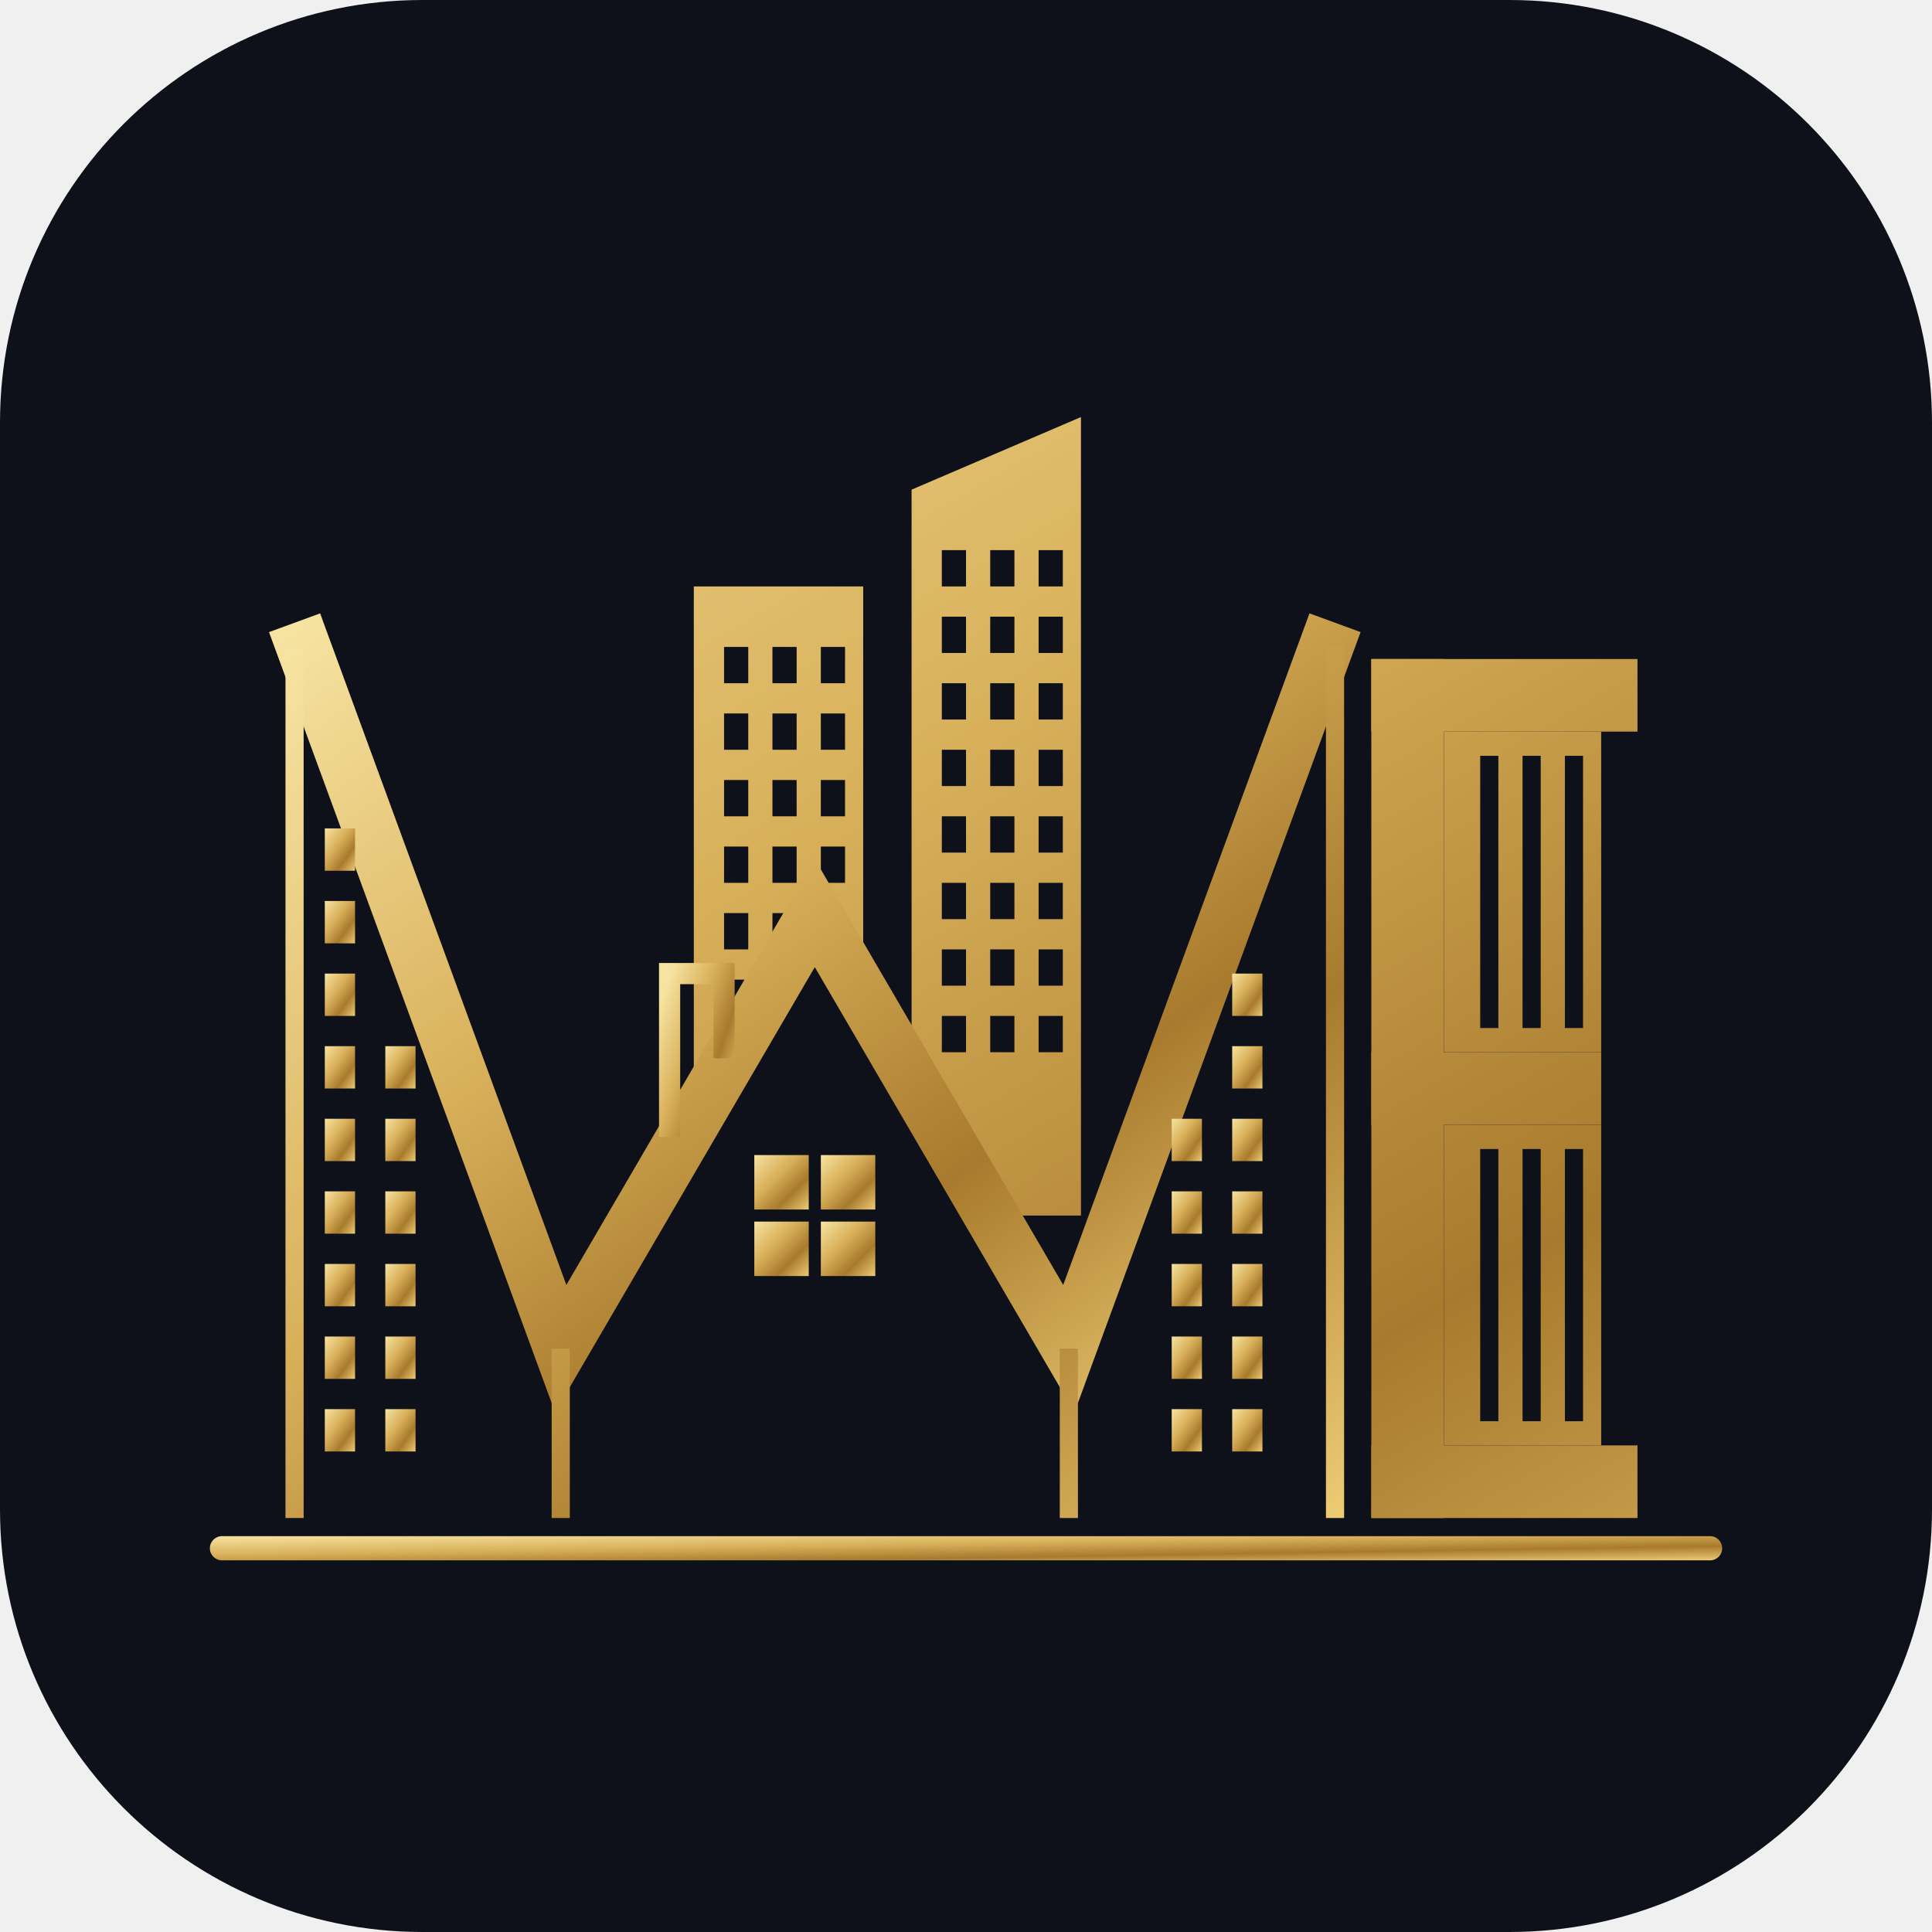
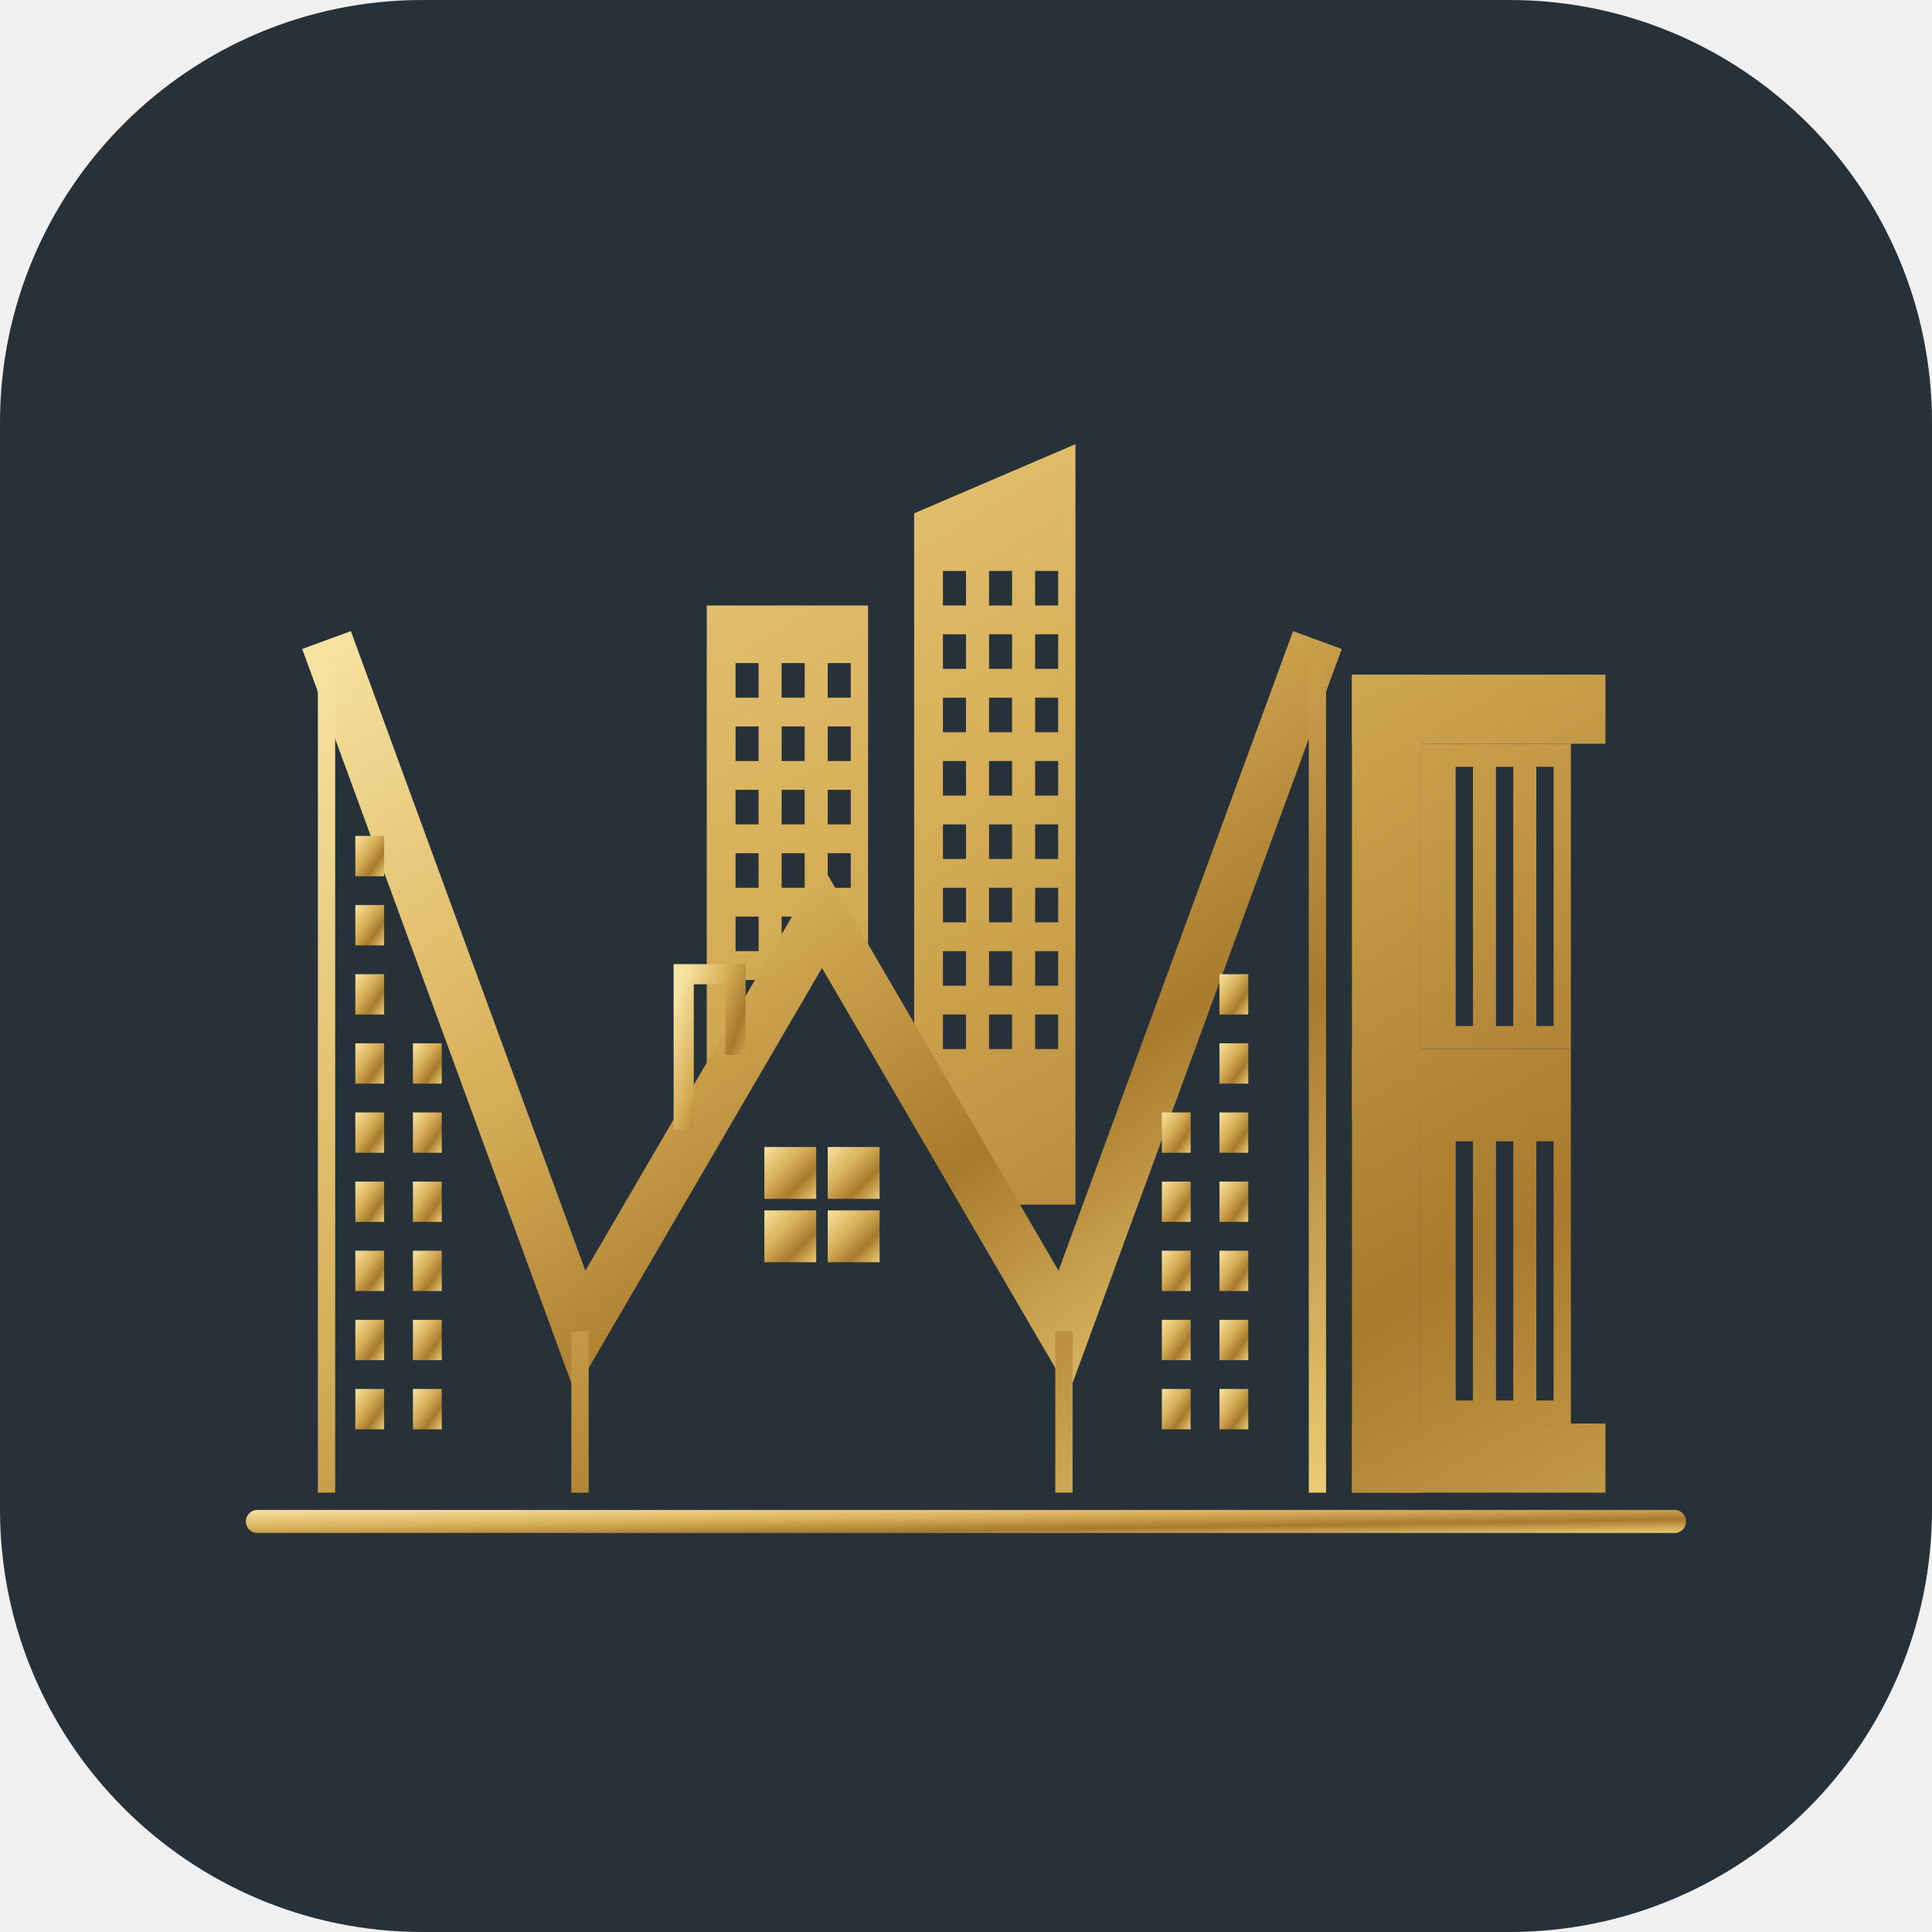
- <svg xmlns="http://www.w3.org/2000/svg" viewBox="0 0 512 512" width="512" height="512" role="img" aria-label="WE-estate app icon">
+ <svg xmlns="http://www.w3.org/2000/svg" viewBox="0 0 512.0 512.0" width="512" height="512" role="img" aria-label="WE-estate app icon">
  <defs>
    <linearGradient id="gz" x1="0" y1="0" x2="1" y2="1">
      <stop offset="0" stop-color="#f7e3a1" />
      <stop offset=".4" stop-color="#d8b05a" />
      <stop offset=".7" stop-color="#a87a2d" />
      <stop offset="1" stop-color="#eccb73" />
    </linearGradient>
  </defs>
-   <rect width="512" height="512" rx="112" fill="#0e1119" />
-   <g transform="translate(46.0 97.7) scale(1.6031)">
+   <rect width="512" height="512" rx="112" fill="#26313a" />
+   <g transform="translate(56.0 105.5) scale(1.5267)">
    <g transform="translate(-64 -10)">
      <mask id="m8" maskUnits="userSpaceOnUse" x="0" y="0" width="400" height="230">
        <g fill="white">
          <path d="M150 46H178V150H150Z" />
          <path d="M186 30L214 18V150H186Z" />
          <rect x="262" y="58" width="12" height="142" />
          <rect x="262" y="58" width="44" height="12" />
          <rect x="262" y="123" width="38" height="12" />
          <rect x="262" y="188" width="44" height="12" />
          <rect x="274" y="70" width="26" height="53" />
          <rect x="274" y="135" width="26" height="53" />
        </g>
        <g fill="black">
          <rect x="155" y="56" width="4" height="6" />
          <rect x="163" y="56" width="4" height="6" />
          <rect x="171" y="56" width="4" height="6" />
          <rect x="155" y="67" width="4" height="6" />
          <rect x="163" y="67" width="4" height="6" />
          <rect x="171" y="67" width="4" height="6" />
          <rect x="155" y="78" width="4" height="6" />
          <rect x="163" y="78" width="4" height="6" />
          <rect x="171" y="78" width="4" height="6" />
          <rect x="155" y="89" width="4" height="6" />
          <rect x="163" y="89" width="4" height="6" />
          <rect x="171" y="89" width="4" height="6" />
          <rect x="155" y="100" width="4" height="6" />
          <rect x="163" y="100" width="4" height="6" />
          <rect x="171" y="100" width="4" height="6" />
          <rect x="155" y="111" width="4" height="6" />
          <rect x="163" y="111" width="4" height="6" />
          <rect x="171" y="111" width="4" height="6" />
          <rect x="155" y="122" width="4" height="6" />
          <rect x="163" y="122" width="4" height="6" />
          <rect x="171" y="122" width="4" height="6" />
          <rect x="191" y="40" width="4" height="6" />
          <rect x="199" y="40" width="4" height="6" />
          <rect x="207" y="40" width="4" height="6" />
          <rect x="191" y="51" width="4" height="6" />
          <rect x="199" y="51" width="4" height="6" />
          <rect x="207" y="51" width="4" height="6" />
          <rect x="191" y="62" width="4" height="6" />
          <rect x="199" y="62" width="4" height="6" />
          <rect x="207" y="62" width="4" height="6" />
          <rect x="191" y="73" width="4" height="6" />
          <rect x="199" y="73" width="4" height="6" />
          <rect x="207" y="73" width="4" height="6" />
          <rect x="191" y="84" width="4" height="6" />
          <rect x="199" y="84" width="4" height="6" />
          <rect x="207" y="84" width="4" height="6" />
          <rect x="191" y="95" width="4" height="6" />
          <rect x="199" y="95" width="4" height="6" />
          <rect x="207" y="95" width="4" height="6" />
          <rect x="191" y="106" width="4" height="6" />
          <rect x="199" y="106" width="4" height="6" />
          <rect x="207" y="106" width="4" height="6" />
          <rect x="191" y="117" width="4" height="6" />
          <rect x="199" y="117" width="4" height="6" />
          <rect x="207" y="117" width="4" height="6" />
          <rect x="280" y="74" width="3" height="45" />
          <rect x="280" y="139" width="3" height="45" />
          <rect x="287" y="74" width="3" height="45" />
          <rect x="287" y="139" width="3" height="45" />
          <rect x="294" y="74" width="3" height="45" />
          <rect x="294" y="139" width="3" height="45" />
          <path d="M84 52L128 172V200H84Z" />
          <path d="M128 172L170 100L212 172V200H128Z" />
          <path d="M212 172L256 52V200H212Z" />
        </g>
      </mask>
      <rect width="400" height="230" fill="url(#gz)" mask="url(#m8)" />
      <g fill="none" stroke="url(#gz)" stroke-linejoin="miter" stroke-miterlimit="6">
        <polyline points="84,52 128,172 170,100 212,172 256,52" stroke-width="9" />
        <path d="M84 56V200M256 56V200M128 172V200M212 172V200" stroke-width="3" />
        <path d="M146 137V110h9v14" stroke-width="3.5" />
      </g>
      <g fill="url(#gz)">
        <rect x="89.0" y="86.0" width="5" height="7" />
        <rect x="89.0" y="98.0" width="5" height="7" />
        <rect x="89.0" y="110.0" width="5" height="7" />
        <rect x="89.0" y="122.0" width="5" height="7" />
        <rect x="99.0" y="122.0" width="5" height="7" />
        <rect x="89.0" y="134.0" width="5" height="7" />
        <rect x="99.0" y="134.0" width="5" height="7" />
        <rect x="89.0" y="146.0" width="5" height="7" />
        <rect x="99.0" y="146.0" width="5" height="7" />
        <rect x="89.0" y="158.0" width="5" height="7" />
        <rect x="99.0" y="158.0" width="5" height="7" />
        <rect x="89.0" y="170.0" width="5" height="7" />
        <rect x="99.0" y="170.0" width="5" height="7" />
        <rect x="89.0" y="182.0" width="5" height="7" />
        <rect x="99.0" y="182.0" width="5" height="7" />
        <rect x="239.0" y="110.0" width="5" height="7" />
        <rect x="239.0" y="122.0" width="5" height="7" />
        <rect x="229.0" y="134.0" width="5" height="7" />
        <rect x="239.0" y="134.0" width="5" height="7" />
        <rect x="229.0" y="146.0" width="5" height="7" />
        <rect x="239.0" y="146.0" width="5" height="7" />
        <rect x="229.0" y="158.0" width="5" height="7" />
        <rect x="239.0" y="158.0" width="5" height="7" />
        <rect x="229.0" y="170.0" width="5" height="7" />
        <rect x="239.0" y="170.0" width="5" height="7" />
        <rect x="229.0" y="182.0" width="5" height="7" />
        <rect x="239.0" y="182.0" width="5" height="7" />
        <rect x="160" y="140" width="9" height="9" />
        <rect x="171" y="140" width="9" height="9" />
        <rect x="160" y="151" width="9" height="9" />
        <rect x="171" y="151" width="9" height="9" />
      </g>
      <rect x="70" y="203" width="250" height="4" rx="2" fill="url(#gz)" />
    </g>
  </g>
</svg>
